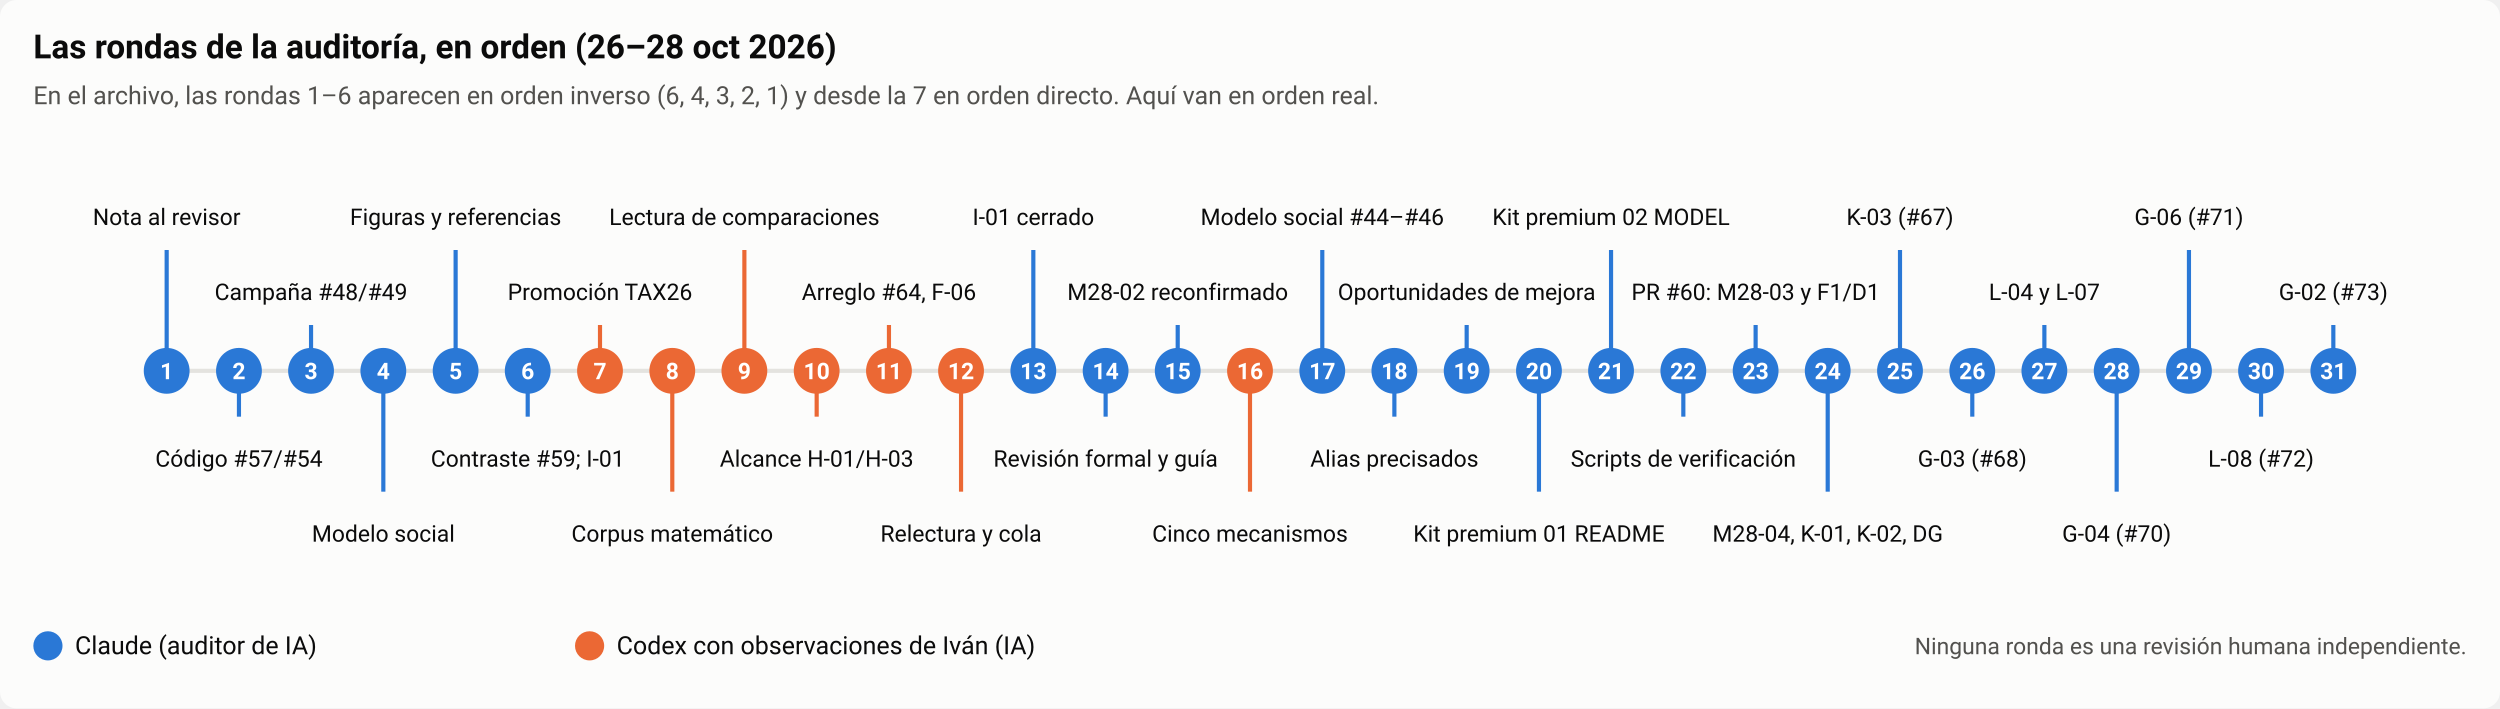
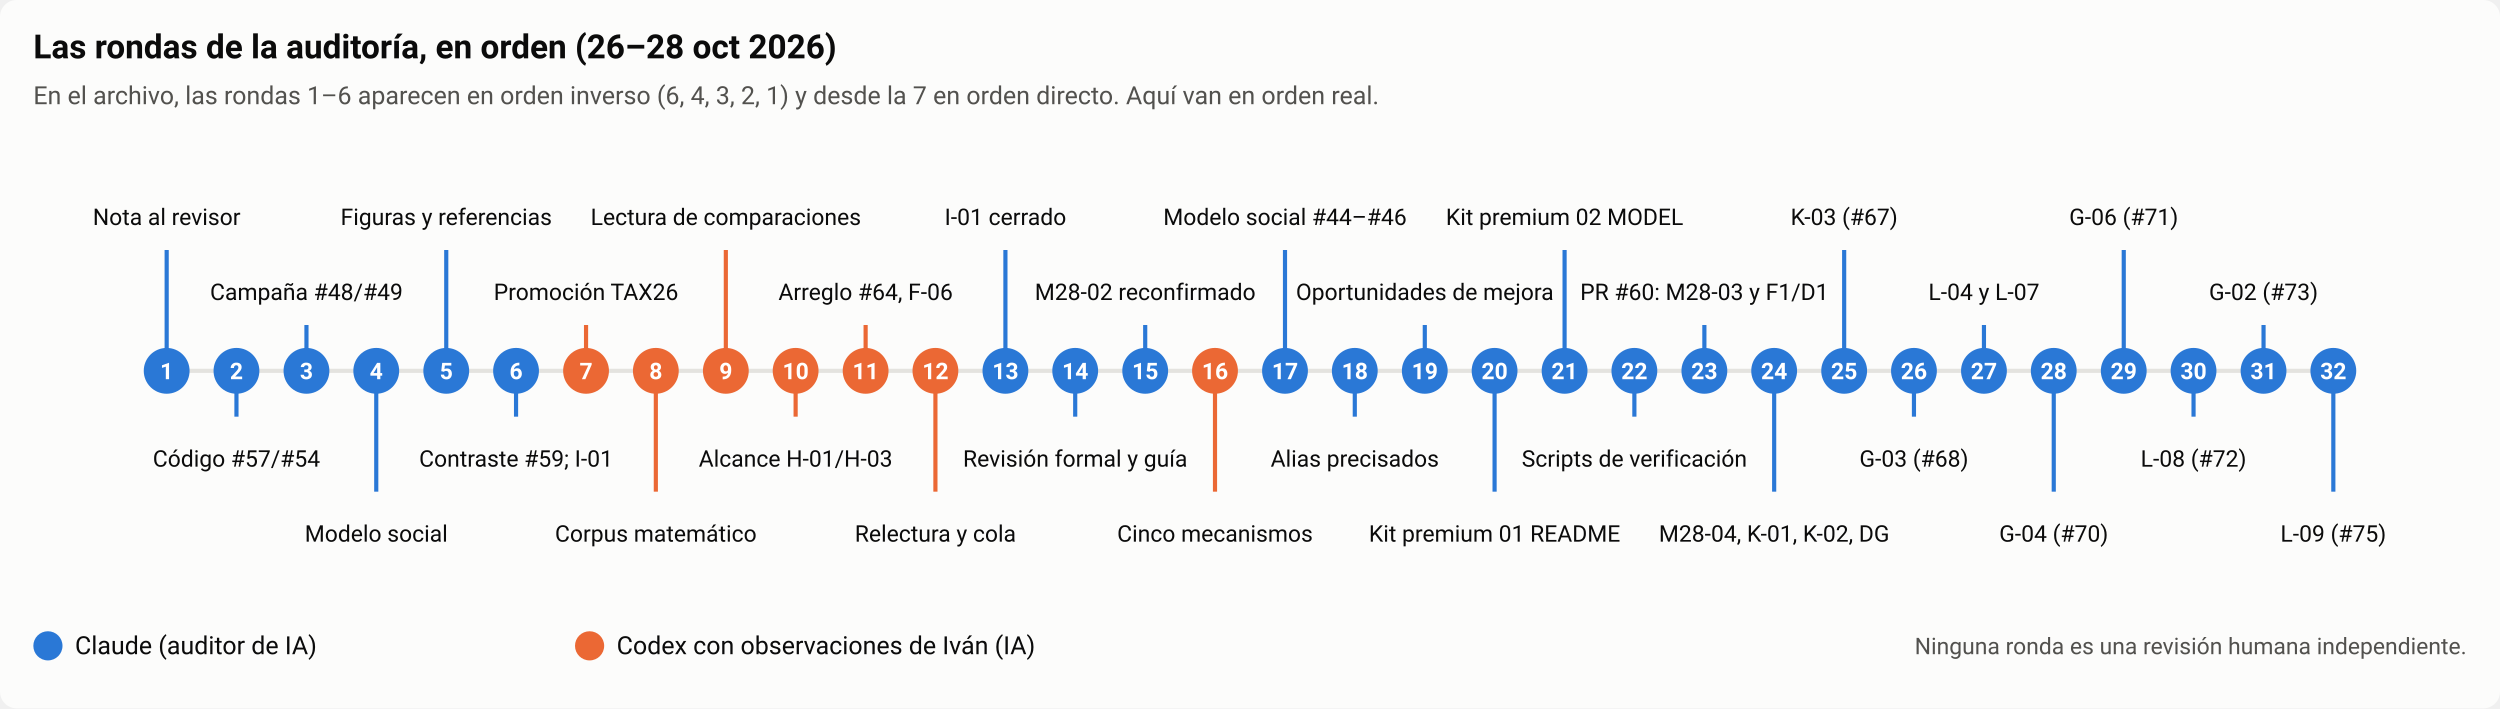
- <svg xmlns="http://www.w3.org/2000/svg" viewBox="0 0 1200 340" width="1200" height="340" role="img" aria-label="Línea de tiempo de las 31 rondas de auditoría y su autor">
+ <svg xmlns="http://www.w3.org/2000/svg" viewBox="0 0 1200 340" width="1200" height="340" role="img" aria-label="Línea de tiempo de las 32 rondas de auditoría y su autor">
  <style>
  .ink{fill:#0b0b0b}.ink2{fill:#52514e}.bg{fill:#fcfcfb}.grid{stroke:#e4e3df}
  .s0{fill:#2a78d6}.s1{fill:#eb6834}.s2{fill:#1baf7a}.s3{fill:#eda100}.s4{fill:#e87ba4}
  .a0{fill:#2a78d6}.a1{fill:#eb6834}.a0s{stroke:#2a78d6}.a1s{stroke:#eb6834}
  text{font-family:system-ui,-apple-system,Segoe UI,Roboto,sans-serif}
  @media (prefers-color-scheme: dark){
    .ink{fill:#f0efec}.ink2{fill:#c3c2b7}.bg{fill:#1a1a19}.grid{stroke:#383835}
    .s0{fill:#3987e5}.s1{fill:#d95926}.s2{fill:#199e70}.s3{fill:#c98500}.s4{fill:#d55181}
    .a0{fill:#3987e5}.a1{fill:#d95926}.a0s{stroke:#3987e5}.a1s{stroke:#d95926}
  }
</style>
  <rect class="bg" width="1200" height="340" rx="8" />
  <text class="ink" x="16" y="28" font-size="16" font-weight="600">Las rondas de la auditoría, en orden (26–28 oct 2026)</text>
  <text class="ink2" x="16" y="50" font-size="12">En el archivo, las rondas 1–6 aparecen en orden inverso (6, 4, 3, 2, 1) y desde la 7 en orden directo. Aquí van en orden real.</text>
  <line class="grid" x1="80" x2="1120" y1="178" y2="178" stroke-width="2" />
  <line class="a0s" x1="80.0" x2="80.0" y1="178" y2="120" stroke-width="2" />
  <circle class="a0" cx="80.0" cy="178" r="11" />
  <text x="80.0" y="182" font-size="11" font-weight="700" text-anchor="middle" fill="#fff">1</text>
  <text class="ink" x="80.0" y="108" font-size="11" text-anchor="middle">Nota al revisor</text>
-   <line class="a0s" x1="114.7" x2="114.7" y1="178" y2="200" stroke-width="2" />
-   <circle class="a0" cx="114.7" cy="178" r="11" />
-   <text x="114.7" y="182" font-size="11" font-weight="700" text-anchor="middle" fill="#fff">2</text>
-   <text class="ink" x="114.7" y="224" font-size="11" text-anchor="middle">Código #57/#54</text>
-   <line class="a0s" x1="149.3" x2="149.3" y1="178" y2="156" stroke-width="2" />
-   <circle class="a0" cx="149.3" cy="178" r="11" />
-   <text x="149.3" y="182" font-size="11" font-weight="700" text-anchor="middle" fill="#fff">3</text>
-   <text class="ink" x="149.3" y="144" font-size="11" text-anchor="middle">Campaña #48/#49</text>
-   <line class="a0s" x1="184.0" x2="184.0" y1="178" y2="236" stroke-width="2" />
-   <circle class="a0" cx="184.0" cy="178" r="11" />
-   <text x="184.0" y="182" font-size="11" font-weight="700" text-anchor="middle" fill="#fff">4</text>
-   <text class="ink" x="184.0" y="260" font-size="11" text-anchor="middle">Modelo social</text>
-   <line class="a0s" x1="218.7" x2="218.7" y1="178" y2="120" stroke-width="2" />
-   <circle class="a0" cx="218.7" cy="178" r="11" />
-   <text x="218.7" y="182" font-size="11" font-weight="700" text-anchor="middle" fill="#fff">5</text>
-   <text class="ink" x="218.7" y="108" font-size="11" text-anchor="middle">Figuras y referencias</text>
-   <line class="a0s" x1="253.3" x2="253.3" y1="178" y2="200" stroke-width="2" />
-   <circle class="a0" cx="253.3" cy="178" r="11" />
-   <text x="253.3" y="182" font-size="11" font-weight="700" text-anchor="middle" fill="#fff">6</text>
-   <text class="ink" x="253.3" y="224" font-size="11" text-anchor="middle">Contraste #59; I-01</text>
-   <line class="a1s" x1="288.0" x2="288.0" y1="178" y2="156" stroke-width="2" />
-   <circle class="a1" cx="288.0" cy="178" r="11" />
-   <text x="288.0" y="182" font-size="11" font-weight="700" text-anchor="middle" fill="#fff">7</text>
-   <text class="ink" x="288.0" y="144" font-size="11" text-anchor="middle">Promoción TAX26</text>
-   <line class="a1s" x1="322.7" x2="322.7" y1="178" y2="236" stroke-width="2" />
-   <circle class="a1" cx="322.7" cy="178" r="11" />
-   <text x="322.7" y="182" font-size="11" font-weight="700" text-anchor="middle" fill="#fff">8</text>
-   <text class="ink" x="322.7" y="260" font-size="11" text-anchor="middle">Corpus matemático</text>
-   <line class="a1s" x1="357.3" x2="357.3" y1="178" y2="120" stroke-width="2" />
-   <circle class="a1" cx="357.3" cy="178" r="11" />
-   <text x="357.3" y="182" font-size="11" font-weight="700" text-anchor="middle" fill="#fff">9</text>
-   <text class="ink" x="357.3" y="108" font-size="11" text-anchor="middle">Lectura de comparaciones</text>
-   <line class="a1s" x1="392.0" x2="392.0" y1="178" y2="200" stroke-width="2" />
-   <circle class="a1" cx="392.0" cy="178" r="11" />
-   <text x="392.0" y="182" font-size="11" font-weight="700" text-anchor="middle" fill="#fff">10</text>
-   <text class="ink" x="392.0" y="224" font-size="11" text-anchor="middle">Alcance H-01/H-03</text>
-   <line class="a1s" x1="426.7" x2="426.7" y1="178" y2="156" stroke-width="2" />
-   <circle class="a1" cx="426.7" cy="178" r="11" />
-   <text x="426.7" y="182" font-size="11" font-weight="700" text-anchor="middle" fill="#fff">11</text>
-   <text class="ink" x="426.7" y="144" font-size="11" text-anchor="middle">Arreglo #64, F-06</text>
-   <line class="a1s" x1="461.3" x2="461.3" y1="178" y2="236" stroke-width="2" />
-   <circle class="a1" cx="461.3" cy="178" r="11" />
-   <text x="461.3" y="182" font-size="11" font-weight="700" text-anchor="middle" fill="#fff">12</text>
-   <text class="ink" x="461.3" y="260" font-size="11" text-anchor="middle">Relectura y cola</text>
-   <line class="a0s" x1="496.0" x2="496.0" y1="178" y2="120" stroke-width="2" />
-   <circle class="a0" cx="496.0" cy="178" r="11" />
-   <text x="496.0" y="182" font-size="11" font-weight="700" text-anchor="middle" fill="#fff">13</text>
-   <text class="ink" x="496.0" y="108" font-size="11" text-anchor="middle">I-01 cerrado</text>
-   <line class="a0s" x1="530.7" x2="530.7" y1="178" y2="200" stroke-width="2" />
-   <circle class="a0" cx="530.7" cy="178" r="11" />
-   <text x="530.7" y="182" font-size="11" font-weight="700" text-anchor="middle" fill="#fff">14</text>
-   <text class="ink" x="530.7" y="224" font-size="11" text-anchor="middle">Revisión formal y guía</text>
-   <line class="a0s" x1="565.3" x2="565.3" y1="178" y2="156" stroke-width="2" />
-   <circle class="a0" cx="565.3" cy="178" r="11" />
-   <text x="565.3" y="182" font-size="11" font-weight="700" text-anchor="middle" fill="#fff">15</text>
-   <text class="ink" x="565.3" y="144" font-size="11" text-anchor="middle">M28-02 reconfirmado</text>
-   <line class="a1s" x1="600.0" x2="600.0" y1="178" y2="236" stroke-width="2" />
-   <circle class="a1" cx="600.0" cy="178" r="11" />
-   <text x="600.0" y="182" font-size="11" font-weight="700" text-anchor="middle" fill="#fff">16</text>
-   <text class="ink" x="600.0" y="260" font-size="11" text-anchor="middle">Cinco mecanismos</text>
-   <line class="a0s" x1="634.7" x2="634.7" y1="178" y2="120" stroke-width="2" />
-   <circle class="a0" cx="634.7" cy="178" r="11" />
-   <text x="634.7" y="182" font-size="11" font-weight="700" text-anchor="middle" fill="#fff">17</text>
-   <text class="ink" x="634.7" y="108" font-size="11" text-anchor="middle">Modelo social #44–#46</text>
-   <line class="a0s" x1="669.3" x2="669.3" y1="178" y2="200" stroke-width="2" />
-   <circle class="a0" cx="669.3" cy="178" r="11" />
-   <text x="669.3" y="182" font-size="11" font-weight="700" text-anchor="middle" fill="#fff">18</text>
-   <text class="ink" x="669.3" y="224" font-size="11" text-anchor="middle">Alias precisados</text>
-   <line class="a0s" x1="704.0" x2="704.0" y1="178" y2="156" stroke-width="2" />
-   <circle class="a0" cx="704.0" cy="178" r="11" />
-   <text x="704.0" y="182" font-size="11" font-weight="700" text-anchor="middle" fill="#fff">19</text>
-   <text class="ink" x="704.0" y="144" font-size="11" text-anchor="middle">Oportunidades de mejora</text>
-   <line class="a0s" x1="738.7" x2="738.7" y1="178" y2="236" stroke-width="2" />
-   <circle class="a0" cx="738.7" cy="178" r="11" />
-   <text x="738.7" y="182" font-size="11" font-weight="700" text-anchor="middle" fill="#fff">20</text>
-   <text class="ink" x="738.7" y="260" font-size="11" text-anchor="middle">Kit premium 01 README</text>
-   <line class="a0s" x1="773.3" x2="773.3" y1="178" y2="120" stroke-width="2" />
-   <circle class="a0" cx="773.3" cy="178" r="11" />
-   <text x="773.3" y="182" font-size="11" font-weight="700" text-anchor="middle" fill="#fff">21</text>
-   <text class="ink" x="773.3" y="108" font-size="11" text-anchor="middle">Kit premium 02 MODEL</text>
-   <line class="a0s" x1="808.0" x2="808.0" y1="178" y2="200" stroke-width="2" />
-   <circle class="a0" cx="808.0" cy="178" r="11" />
-   <text x="808.0" y="182" font-size="11" font-weight="700" text-anchor="middle" fill="#fff">22</text>
-   <text class="ink" x="808.0" y="224" font-size="11" text-anchor="middle">Scripts de verificación</text>
-   <line class="a0s" x1="842.7" x2="842.7" y1="178" y2="156" stroke-width="2" />
-   <circle class="a0" cx="842.7" cy="178" r="11" />
-   <text x="842.7" y="182" font-size="11" font-weight="700" text-anchor="middle" fill="#fff">23</text>
-   <text class="ink" x="842.7" y="144" font-size="11" text-anchor="middle">PR #60: M28-03 y F1/D1</text>
-   <line class="a0s" x1="877.3" x2="877.3" y1="178" y2="236" stroke-width="2" />
-   <circle class="a0" cx="877.3" cy="178" r="11" />
-   <text x="877.3" y="182" font-size="11" font-weight="700" text-anchor="middle" fill="#fff">24</text>
-   <text class="ink" x="877.3" y="260" font-size="11" text-anchor="middle">M28-04, K-01, K-02, DG</text>
-   <line class="a0s" x1="912.0" x2="912.0" y1="178" y2="120" stroke-width="2" />
-   <circle class="a0" cx="912.0" cy="178" r="11" />
-   <text x="912.0" y="182" font-size="11" font-weight="700" text-anchor="middle" fill="#fff">25</text>
-   <text class="ink" x="912.0" y="108" font-size="11" text-anchor="middle">K-03 (#67)</text>
-   <line class="a0s" x1="946.7" x2="946.7" y1="178" y2="200" stroke-width="2" />
-   <circle class="a0" cx="946.7" cy="178" r="11" />
-   <text x="946.7" y="182" font-size="11" font-weight="700" text-anchor="middle" fill="#fff">26</text>
-   <text class="ink" x="946.7" y="224" font-size="11" text-anchor="middle">G-03 (#68)</text>
-   <line class="a0s" x1="981.3" x2="981.3" y1="178" y2="156" stroke-width="2" />
-   <circle class="a0" cx="981.3" cy="178" r="11" />
-   <text x="981.3" y="182" font-size="11" font-weight="700" text-anchor="middle" fill="#fff">27</text>
-   <text class="ink" x="981.3" y="144" font-size="11" text-anchor="middle">L-04 y L-07</text>
-   <line class="a0s" x1="1016.0" x2="1016.0" y1="178" y2="236" stroke-width="2" />
-   <circle class="a0" cx="1016.0" cy="178" r="11" />
-   <text x="1016.0" y="182" font-size="11" font-weight="700" text-anchor="middle" fill="#fff">28</text>
-   <text class="ink" x="1016.0" y="260" font-size="11" text-anchor="middle">G-04 (#70)</text>
-   <line class="a0s" x1="1050.7" x2="1050.7" y1="178" y2="120" stroke-width="2" />
-   <circle class="a0" cx="1050.7" cy="178" r="11" />
-   <text x="1050.7" y="182" font-size="11" font-weight="700" text-anchor="middle" fill="#fff">29</text>
-   <text class="ink" x="1050.7" y="108" font-size="11" text-anchor="middle">G-06 (#71)</text>
-   <line class="a0s" x1="1085.3" x2="1085.3" y1="178" y2="200" stroke-width="2" />
-   <circle class="a0" cx="1085.3" cy="178" r="11" />
-   <text x="1085.3" y="182" font-size="11" font-weight="700" text-anchor="middle" fill="#fff">30</text>
-   <text class="ink" x="1085.3" y="224" font-size="11" text-anchor="middle">L-08 (#72)</text>
-   <line class="a0s" x1="1120.0" x2="1120.0" y1="178" y2="156" stroke-width="2" />
+   <line class="a0s" x1="113.5" x2="113.5" y1="178" y2="200" stroke-width="2" />
+   <circle class="a0" cx="113.5" cy="178" r="11" />
+   <text x="113.5" y="182" font-size="11" font-weight="700" text-anchor="middle" fill="#fff">2</text>
+   <text class="ink" x="113.5" y="224" font-size="11" text-anchor="middle">Código #57/#54</text>
+   <line class="a0s" x1="147.1" x2="147.1" y1="178" y2="156" stroke-width="2" />
+   <circle class="a0" cx="147.1" cy="178" r="11" />
+   <text x="147.1" y="182" font-size="11" font-weight="700" text-anchor="middle" fill="#fff">3</text>
+   <text class="ink" x="147.1" y="144" font-size="11" text-anchor="middle">Campaña #48/#49</text>
+   <line class="a0s" x1="180.6" x2="180.6" y1="178" y2="236" stroke-width="2" />
+   <circle class="a0" cx="180.6" cy="178" r="11" />
+   <text x="180.6" y="182" font-size="11" font-weight="700" text-anchor="middle" fill="#fff">4</text>
+   <text class="ink" x="180.6" y="260" font-size="11" text-anchor="middle">Modelo social</text>
+   <line class="a0s" x1="214.2" x2="214.2" y1="178" y2="120" stroke-width="2" />
+   <circle class="a0" cx="214.2" cy="178" r="11" />
+   <text x="214.2" y="182" font-size="11" font-weight="700" text-anchor="middle" fill="#fff">5</text>
+   <text class="ink" x="214.2" y="108" font-size="11" text-anchor="middle">Figuras y referencias</text>
+   <line class="a0s" x1="247.7" x2="247.7" y1="178" y2="200" stroke-width="2" />
+   <circle class="a0" cx="247.7" cy="178" r="11" />
+   <text x="247.7" y="182" font-size="11" font-weight="700" text-anchor="middle" fill="#fff">6</text>
+   <text class="ink" x="247.7" y="224" font-size="11" text-anchor="middle">Contraste #59; I-01</text>
+   <line class="a1s" x1="281.3" x2="281.3" y1="178" y2="156" stroke-width="2" />
+   <circle class="a1" cx="281.3" cy="178" r="11" />
+   <text x="281.3" y="182" font-size="11" font-weight="700" text-anchor="middle" fill="#fff">7</text>
+   <text class="ink" x="281.3" y="144" font-size="11" text-anchor="middle">Promoción TAX26</text>
+   <line class="a1s" x1="314.8" x2="314.8" y1="178" y2="236" stroke-width="2" />
+   <circle class="a1" cx="314.8" cy="178" r="11" />
+   <text x="314.8" y="182" font-size="11" font-weight="700" text-anchor="middle" fill="#fff">8</text>
+   <text class="ink" x="314.8" y="260" font-size="11" text-anchor="middle">Corpus matemático</text>
+   <line class="a1s" x1="348.4" x2="348.4" y1="178" y2="120" stroke-width="2" />
+   <circle class="a1" cx="348.4" cy="178" r="11" />
+   <text x="348.4" y="182" font-size="11" font-weight="700" text-anchor="middle" fill="#fff">9</text>
+   <text class="ink" x="348.4" y="108" font-size="11" text-anchor="middle">Lectura de comparaciones</text>
+   <line class="a1s" x1="381.9" x2="381.9" y1="178" y2="200" stroke-width="2" />
+   <circle class="a1" cx="381.9" cy="178" r="11" />
+   <text x="381.9" y="182" font-size="11" font-weight="700" text-anchor="middle" fill="#fff">10</text>
+   <text class="ink" x="381.9" y="224" font-size="11" text-anchor="middle">Alcance H-01/H-03</text>
+   <line class="a1s" x1="415.5" x2="415.5" y1="178" y2="156" stroke-width="2" />
+   <circle class="a1" cx="415.5" cy="178" r="11" />
+   <text x="415.5" y="182" font-size="11" font-weight="700" text-anchor="middle" fill="#fff">11</text>
+   <text class="ink" x="415.5" y="144" font-size="11" text-anchor="middle">Arreglo #64, F-06</text>
+   <line class="a1s" x1="449.0" x2="449.0" y1="178" y2="236" stroke-width="2" />
+   <circle class="a1" cx="449.0" cy="178" r="11" />
+   <text x="449.0" y="182" font-size="11" font-weight="700" text-anchor="middle" fill="#fff">12</text>
+   <text class="ink" x="449.0" y="260" font-size="11" text-anchor="middle">Relectura y cola</text>
+   <line class="a0s" x1="482.6" x2="482.6" y1="178" y2="120" stroke-width="2" />
+   <circle class="a0" cx="482.6" cy="178" r="11" />
+   <text x="482.6" y="182" font-size="11" font-weight="700" text-anchor="middle" fill="#fff">13</text>
+   <text class="ink" x="482.6" y="108" font-size="11" text-anchor="middle">I-01 cerrado</text>
+   <line class="a0s" x1="516.1" x2="516.1" y1="178" y2="200" stroke-width="2" />
+   <circle class="a0" cx="516.1" cy="178" r="11" />
+   <text x="516.1" y="182" font-size="11" font-weight="700" text-anchor="middle" fill="#fff">14</text>
+   <text class="ink" x="516.1" y="224" font-size="11" text-anchor="middle">Revisión formal y guía</text>
+   <line class="a0s" x1="549.7" x2="549.7" y1="178" y2="156" stroke-width="2" />
+   <circle class="a0" cx="549.7" cy="178" r="11" />
+   <text x="549.7" y="182" font-size="11" font-weight="700" text-anchor="middle" fill="#fff">15</text>
+   <text class="ink" x="549.7" y="144" font-size="11" text-anchor="middle">M28-02 reconfirmado</text>
+   <line class="a1s" x1="583.2" x2="583.2" y1="178" y2="236" stroke-width="2" />
+   <circle class="a1" cx="583.2" cy="178" r="11" />
+   <text x="583.2" y="182" font-size="11" font-weight="700" text-anchor="middle" fill="#fff">16</text>
+   <text class="ink" x="583.2" y="260" font-size="11" text-anchor="middle">Cinco mecanismos</text>
+   <line class="a0s" x1="616.8" x2="616.8" y1="178" y2="120" stroke-width="2" />
+   <circle class="a0" cx="616.8" cy="178" r="11" />
+   <text x="616.8" y="182" font-size="11" font-weight="700" text-anchor="middle" fill="#fff">17</text>
+   <text class="ink" x="616.8" y="108" font-size="11" text-anchor="middle">Modelo social #44–#46</text>
+   <line class="a0s" x1="650.3" x2="650.3" y1="178" y2="200" stroke-width="2" />
+   <circle class="a0" cx="650.3" cy="178" r="11" />
+   <text x="650.3" y="182" font-size="11" font-weight="700" text-anchor="middle" fill="#fff">18</text>
+   <text class="ink" x="650.3" y="224" font-size="11" text-anchor="middle">Alias precisados</text>
+   <line class="a0s" x1="683.9" x2="683.9" y1="178" y2="156" stroke-width="2" />
+   <circle class="a0" cx="683.9" cy="178" r="11" />
+   <text x="683.9" y="182" font-size="11" font-weight="700" text-anchor="middle" fill="#fff">19</text>
+   <text class="ink" x="683.9" y="144" font-size="11" text-anchor="middle">Oportunidades de mejora</text>
+   <line class="a0s" x1="717.4" x2="717.4" y1="178" y2="236" stroke-width="2" />
+   <circle class="a0" cx="717.4" cy="178" r="11" />
+   <text x="717.4" y="182" font-size="11" font-weight="700" text-anchor="middle" fill="#fff">20</text>
+   <text class="ink" x="717.4" y="260" font-size="11" text-anchor="middle">Kit premium 01 README</text>
+   <line class="a0s" x1="751.0" x2="751.0" y1="178" y2="120" stroke-width="2" />
+   <circle class="a0" cx="751.0" cy="178" r="11" />
+   <text x="751.0" y="182" font-size="11" font-weight="700" text-anchor="middle" fill="#fff">21</text>
+   <text class="ink" x="751.0" y="108" font-size="11" text-anchor="middle">Kit premium 02 MODEL</text>
+   <line class="a0s" x1="784.5" x2="784.5" y1="178" y2="200" stroke-width="2" />
+   <circle class="a0" cx="784.5" cy="178" r="11" />
+   <text x="784.5" y="182" font-size="11" font-weight="700" text-anchor="middle" fill="#fff">22</text>
+   <text class="ink" x="784.5" y="224" font-size="11" text-anchor="middle">Scripts de verificación</text>
+   <line class="a0s" x1="818.1" x2="818.1" y1="178" y2="156" stroke-width="2" />
+   <circle class="a0" cx="818.1" cy="178" r="11" />
+   <text x="818.1" y="182" font-size="11" font-weight="700" text-anchor="middle" fill="#fff">23</text>
+   <text class="ink" x="818.1" y="144" font-size="11" text-anchor="middle">PR #60: M28-03 y F1/D1</text>
+   <line class="a0s" x1="851.6" x2="851.6" y1="178" y2="236" stroke-width="2" />
+   <circle class="a0" cx="851.6" cy="178" r="11" />
+   <text x="851.6" y="182" font-size="11" font-weight="700" text-anchor="middle" fill="#fff">24</text>
+   <text class="ink" x="851.6" y="260" font-size="11" text-anchor="middle">M28-04, K-01, K-02, DG</text>
+   <line class="a0s" x1="885.2" x2="885.2" y1="178" y2="120" stroke-width="2" />
+   <circle class="a0" cx="885.2" cy="178" r="11" />
+   <text x="885.2" y="182" font-size="11" font-weight="700" text-anchor="middle" fill="#fff">25</text>
+   <text class="ink" x="885.2" y="108" font-size="11" text-anchor="middle">K-03 (#67)</text>
+   <line class="a0s" x1="918.7" x2="918.7" y1="178" y2="200" stroke-width="2" />
+   <circle class="a0" cx="918.7" cy="178" r="11" />
+   <text x="918.7" y="182" font-size="11" font-weight="700" text-anchor="middle" fill="#fff">26</text>
+   <text class="ink" x="918.7" y="224" font-size="11" text-anchor="middle">G-03 (#68)</text>
+   <line class="a0s" x1="952.3" x2="952.3" y1="178" y2="156" stroke-width="2" />
+   <circle class="a0" cx="952.3" cy="178" r="11" />
+   <text x="952.3" y="182" font-size="11" font-weight="700" text-anchor="middle" fill="#fff">27</text>
+   <text class="ink" x="952.3" y="144" font-size="11" text-anchor="middle">L-04 y L-07</text>
+   <line class="a0s" x1="985.8" x2="985.8" y1="178" y2="236" stroke-width="2" />
+   <circle class="a0" cx="985.8" cy="178" r="11" />
+   <text x="985.8" y="182" font-size="11" font-weight="700" text-anchor="middle" fill="#fff">28</text>
+   <text class="ink" x="985.8" y="260" font-size="11" text-anchor="middle">G-04 (#70)</text>
+   <line class="a0s" x1="1019.4" x2="1019.4" y1="178" y2="120" stroke-width="2" />
+   <circle class="a0" cx="1019.4" cy="178" r="11" />
+   <text x="1019.4" y="182" font-size="11" font-weight="700" text-anchor="middle" fill="#fff">29</text>
+   <text class="ink" x="1019.4" y="108" font-size="11" text-anchor="middle">G-06 (#71)</text>
+   <line class="a0s" x1="1052.9" x2="1052.9" y1="178" y2="200" stroke-width="2" />
+   <circle class="a0" cx="1052.9" cy="178" r="11" />
+   <text x="1052.9" y="182" font-size="11" font-weight="700" text-anchor="middle" fill="#fff">30</text>
+   <text class="ink" x="1052.9" y="224" font-size="11" text-anchor="middle">L-08 (#72)</text>
+   <line class="a0s" x1="1086.5" x2="1086.5" y1="178" y2="156" stroke-width="2" />
+   <circle class="a0" cx="1086.5" cy="178" r="11" />
+   <text x="1086.5" y="182" font-size="11" font-weight="700" text-anchor="middle" fill="#fff">31</text>
+   <text class="ink" x="1086.5" y="144" font-size="11" text-anchor="middle">G-02 (#73)</text>
+   <line class="a0s" x1="1120.0" x2="1120.0" y1="178" y2="236" stroke-width="2" />
  <circle class="a0" cx="1120.0" cy="178" r="11" />
-   <text x="1120.0" y="182" font-size="11" font-weight="700" text-anchor="middle" fill="#fff">31</text>
-   <text class="ink" x="1120.0" y="144" font-size="11" text-anchor="middle">G-02 (#73)</text>
+   <text x="1120.0" y="182" font-size="11" font-weight="700" text-anchor="middle" fill="#fff">32</text>
+   <text class="ink" x="1120.0" y="260" font-size="11" text-anchor="middle">L-09 (#75)</text>
  <circle class="a0" cx="23" cy="310" r="7" />
  <text class="ink" x="36" y="314" font-size="12">Claude (auditor de IA)</text>
  <circle class="a1" cx="283" cy="310" r="7" />
  <text class="ink" x="296" y="314" font-size="12">Codex con observaciones de Iván (IA)</text>
  <text class="ink2" x="1184" y="314" font-size="11" text-anchor="end">Ninguna ronda es una revisión humana independiente.</text>
</svg>
